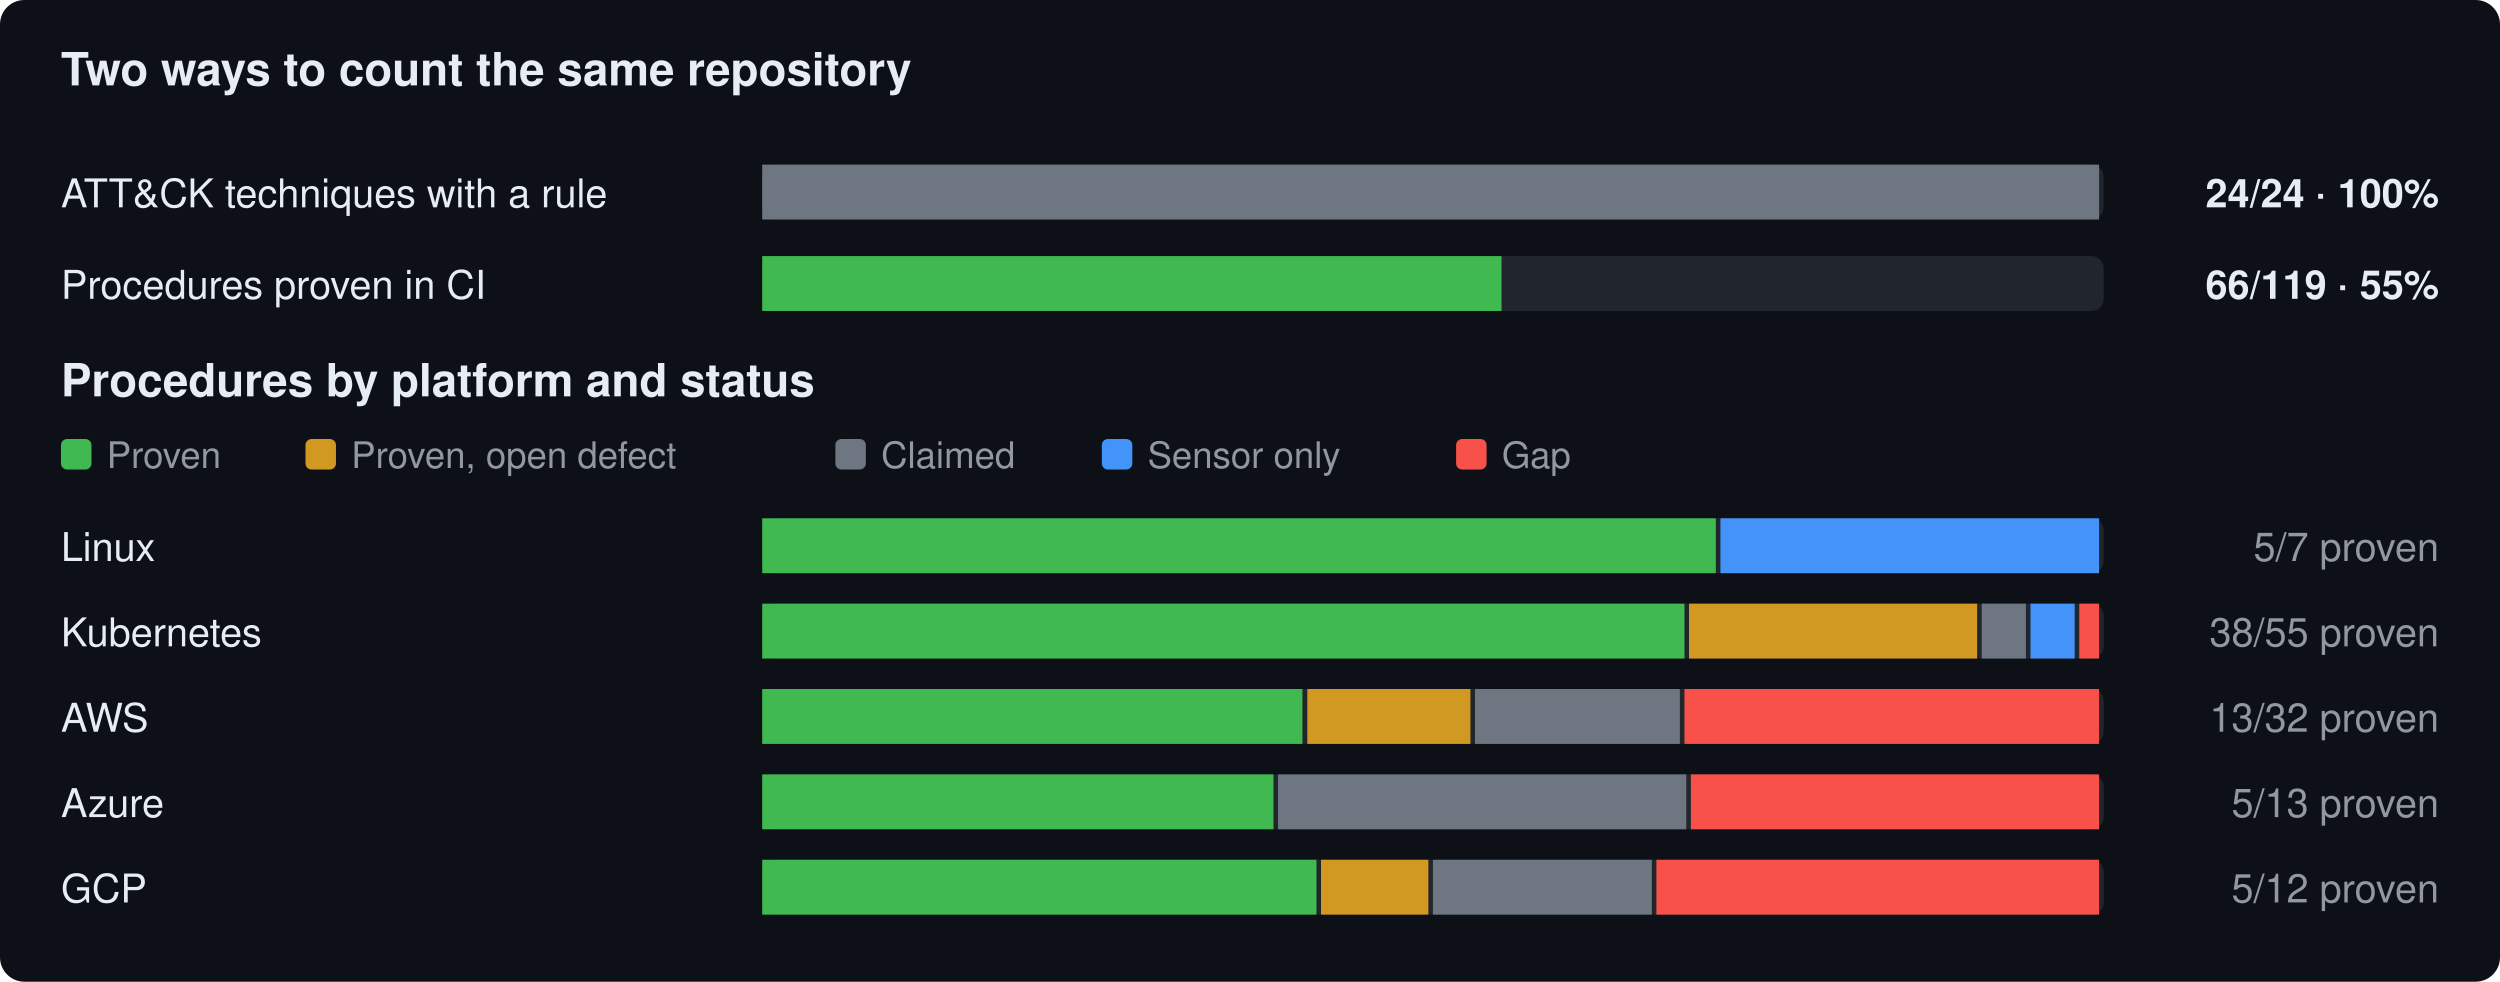
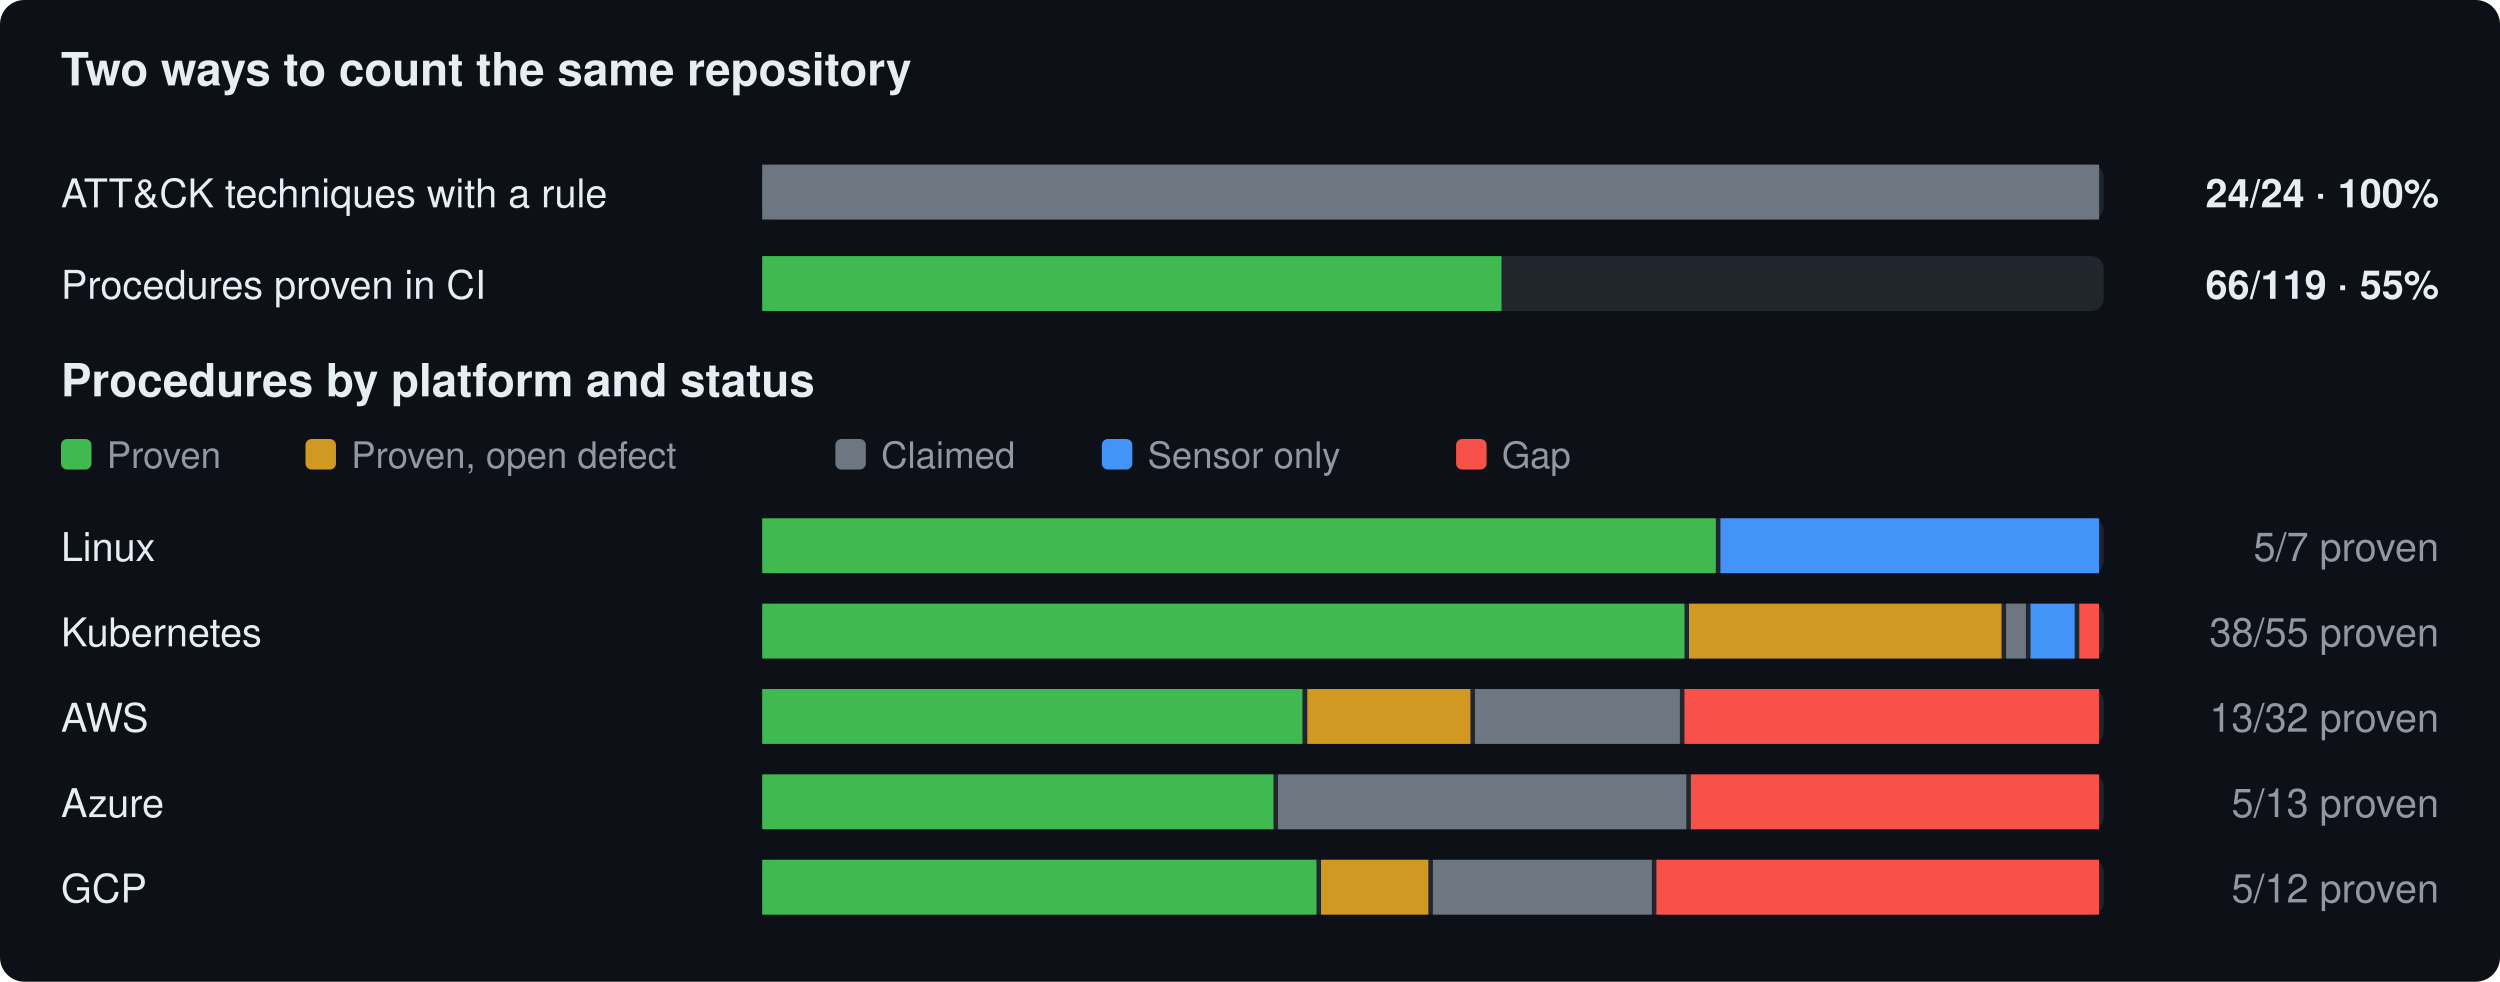
<svg xmlns="http://www.w3.org/2000/svg" width="820" height="322" viewBox="0 0 820 322" font-family="-apple-system,BlinkMacSystemFont,'Segoe UI',Helvetica,Arial,sans-serif" role="img" aria-label="Procedure coverage: 66 of 119 procedures proven in CI">
  <rect width="820" height="322" rx="8" fill="#0d1117" />
  <text x="20" y="28" fill="#e6edf3" font-size="15" font-weight="600" text-anchor="start">Two ways to count the same repository</text>
  <text x="20" y="68" fill="#e6edf3" font-size="13" font-weight="400" text-anchor="start">ATT&amp;CK techniques with a rule</text>
  <rect x="250" y="54" width="440" height="18" rx="4" fill="#21262d" />
  <rect x="250.0" y="54" width="438.5" height="18" fill="#6e7681" />
  <text x="800" y="68" fill="#e6edf3" font-size="13" font-weight="600" text-anchor="end">24/24 · 100%</text>
  <text x="20" y="98" fill="#e6edf3" font-size="13" font-weight="400" text-anchor="start">Procedures proven in CI</text>
  <rect x="250" y="84" width="440" height="18" rx="4" fill="#21262d" />
  <rect x="250.0" y="84" width="242.5" height="18" fill="#3fb950" />
  <text x="800" y="98" fill="#e6edf3" font-size="13" font-weight="600" text-anchor="end">66/119 · 55%</text>
  <text x="20" y="130" fill="#e6edf3" font-size="15" font-weight="600" text-anchor="start">Procedures by platform and status</text>
  <rect x="20" y="144" width="10" height="10" rx="2" fill="#3fb950" />
  <text x="35" y="153.5" fill="#9198a1" font-size="12" font-weight="400" text-anchor="start">Proven</text>
  <rect x="100.2" y="144" width="10" height="10" rx="2" fill="#d29922" />
  <text x="115.2" y="153.5" fill="#9198a1" font-size="12" font-weight="400" text-anchor="start">Proven, open defect</text>
  <rect x="274.0" y="144" width="10" height="10" rx="2" fill="#6e7681" />
  <text x="289.0" y="153.5" fill="#9198a1" font-size="12" font-weight="400" text-anchor="start">Claimed</text>
  <rect x="361.4" y="144" width="10" height="10" rx="2" fill="#4493f8" />
  <text x="376.4" y="153.5" fill="#9198a1" font-size="12" font-weight="400" text-anchor="start">Sensor only</text>
  <rect x="477.6" y="144" width="10" height="10" rx="2" fill="#f85149" />
  <text x="492.6" y="153.5" fill="#9198a1" font-size="12" font-weight="400" text-anchor="start">Gap</text>
  <text x="20" y="184" fill="#e6edf3" font-size="13" font-weight="400" text-anchor="start">Linux</text>
  <rect x="250" y="170" width="440" height="18" rx="4" fill="#21262d" />
  <rect x="250.0" y="170" width="312.8" height="18" fill="#3fb950" />
  <rect x="564.3" y="170" width="124.2" height="18" fill="#4493f8" />
  <text x="800" y="184" fill="#9198a1" font-size="13" font-weight="400" text-anchor="end">5/7 proven</text>
  <text x="20" y="212" fill="#e6edf3" font-size="13" font-weight="400" text-anchor="start">Kubernetes</text>
  <rect x="250" y="198" width="440" height="18" rx="4" fill="#21262d" />
  <rect x="250.0" y="198" width="302.5" height="18" fill="#3fb950" />
-   <rect x="554.0" y="198" width="94.5" height="18" fill="#d29922" />
-   <rect x="650.0" y="198" width="14.5" height="18" fill="#6e7681" />
+   <rect x="554.0" y="198" width="102.5" height="18" fill="#d29922" />
+   <rect x="658.0" y="198" width="6.5" height="18" fill="#6e7681" />
  <rect x="666.0" y="198" width="14.5" height="18" fill="#4493f8" />
  <rect x="682.0" y="198" width="6.5" height="18" fill="#f85149" />
  <text x="800" y="212" fill="#9198a1" font-size="13" font-weight="400" text-anchor="end">38/55 proven</text>
  <text x="20" y="240" fill="#e6edf3" font-size="13" font-weight="400" text-anchor="start">AWS</text>
  <rect x="250" y="226" width="440" height="18" rx="4" fill="#21262d" />
  <rect x="250.0" y="226" width="177.2" height="18" fill="#3fb950" />
  <rect x="428.8" y="226" width="53.5" height="18" fill="#d29922" />
  <rect x="483.8" y="226" width="67.2" height="18" fill="#6e7681" />
  <rect x="552.5" y="226" width="136.0" height="18" fill="#f85149" />
  <text x="800" y="240" fill="#9198a1" font-size="13" font-weight="400" text-anchor="end">13/32 proven</text>
  <text x="20" y="268" fill="#e6edf3" font-size="13" font-weight="400" text-anchor="start">Azure</text>
  <rect x="250" y="254" width="440" height="18" rx="4" fill="#21262d" />
  <rect x="250.0" y="254" width="167.7" height="18" fill="#3fb950" />
  <rect x="419.2" y="254" width="133.9" height="18" fill="#6e7681" />
  <rect x="554.6" y="254" width="133.9" height="18" fill="#f85149" />
  <text x="800" y="268" fill="#9198a1" font-size="13" font-weight="400" text-anchor="end">5/13 proven</text>
  <text x="20" y="296" fill="#e6edf3" font-size="13" font-weight="400" text-anchor="start">GCP</text>
  <rect x="250" y="282" width="440" height="18" rx="4" fill="#21262d" />
  <rect x="250.0" y="282" width="181.8" height="18" fill="#3fb950" />
  <rect x="433.3" y="282" width="35.2" height="18" fill="#d29922" />
  <rect x="470.0" y="282" width="71.8" height="18" fill="#6e7681" />
  <rect x="543.3" y="282" width="145.2" height="18" fill="#f85149" />
  <text x="800" y="296" fill="#9198a1" font-size="13" font-weight="400" text-anchor="end">5/12 proven</text>
</svg>
